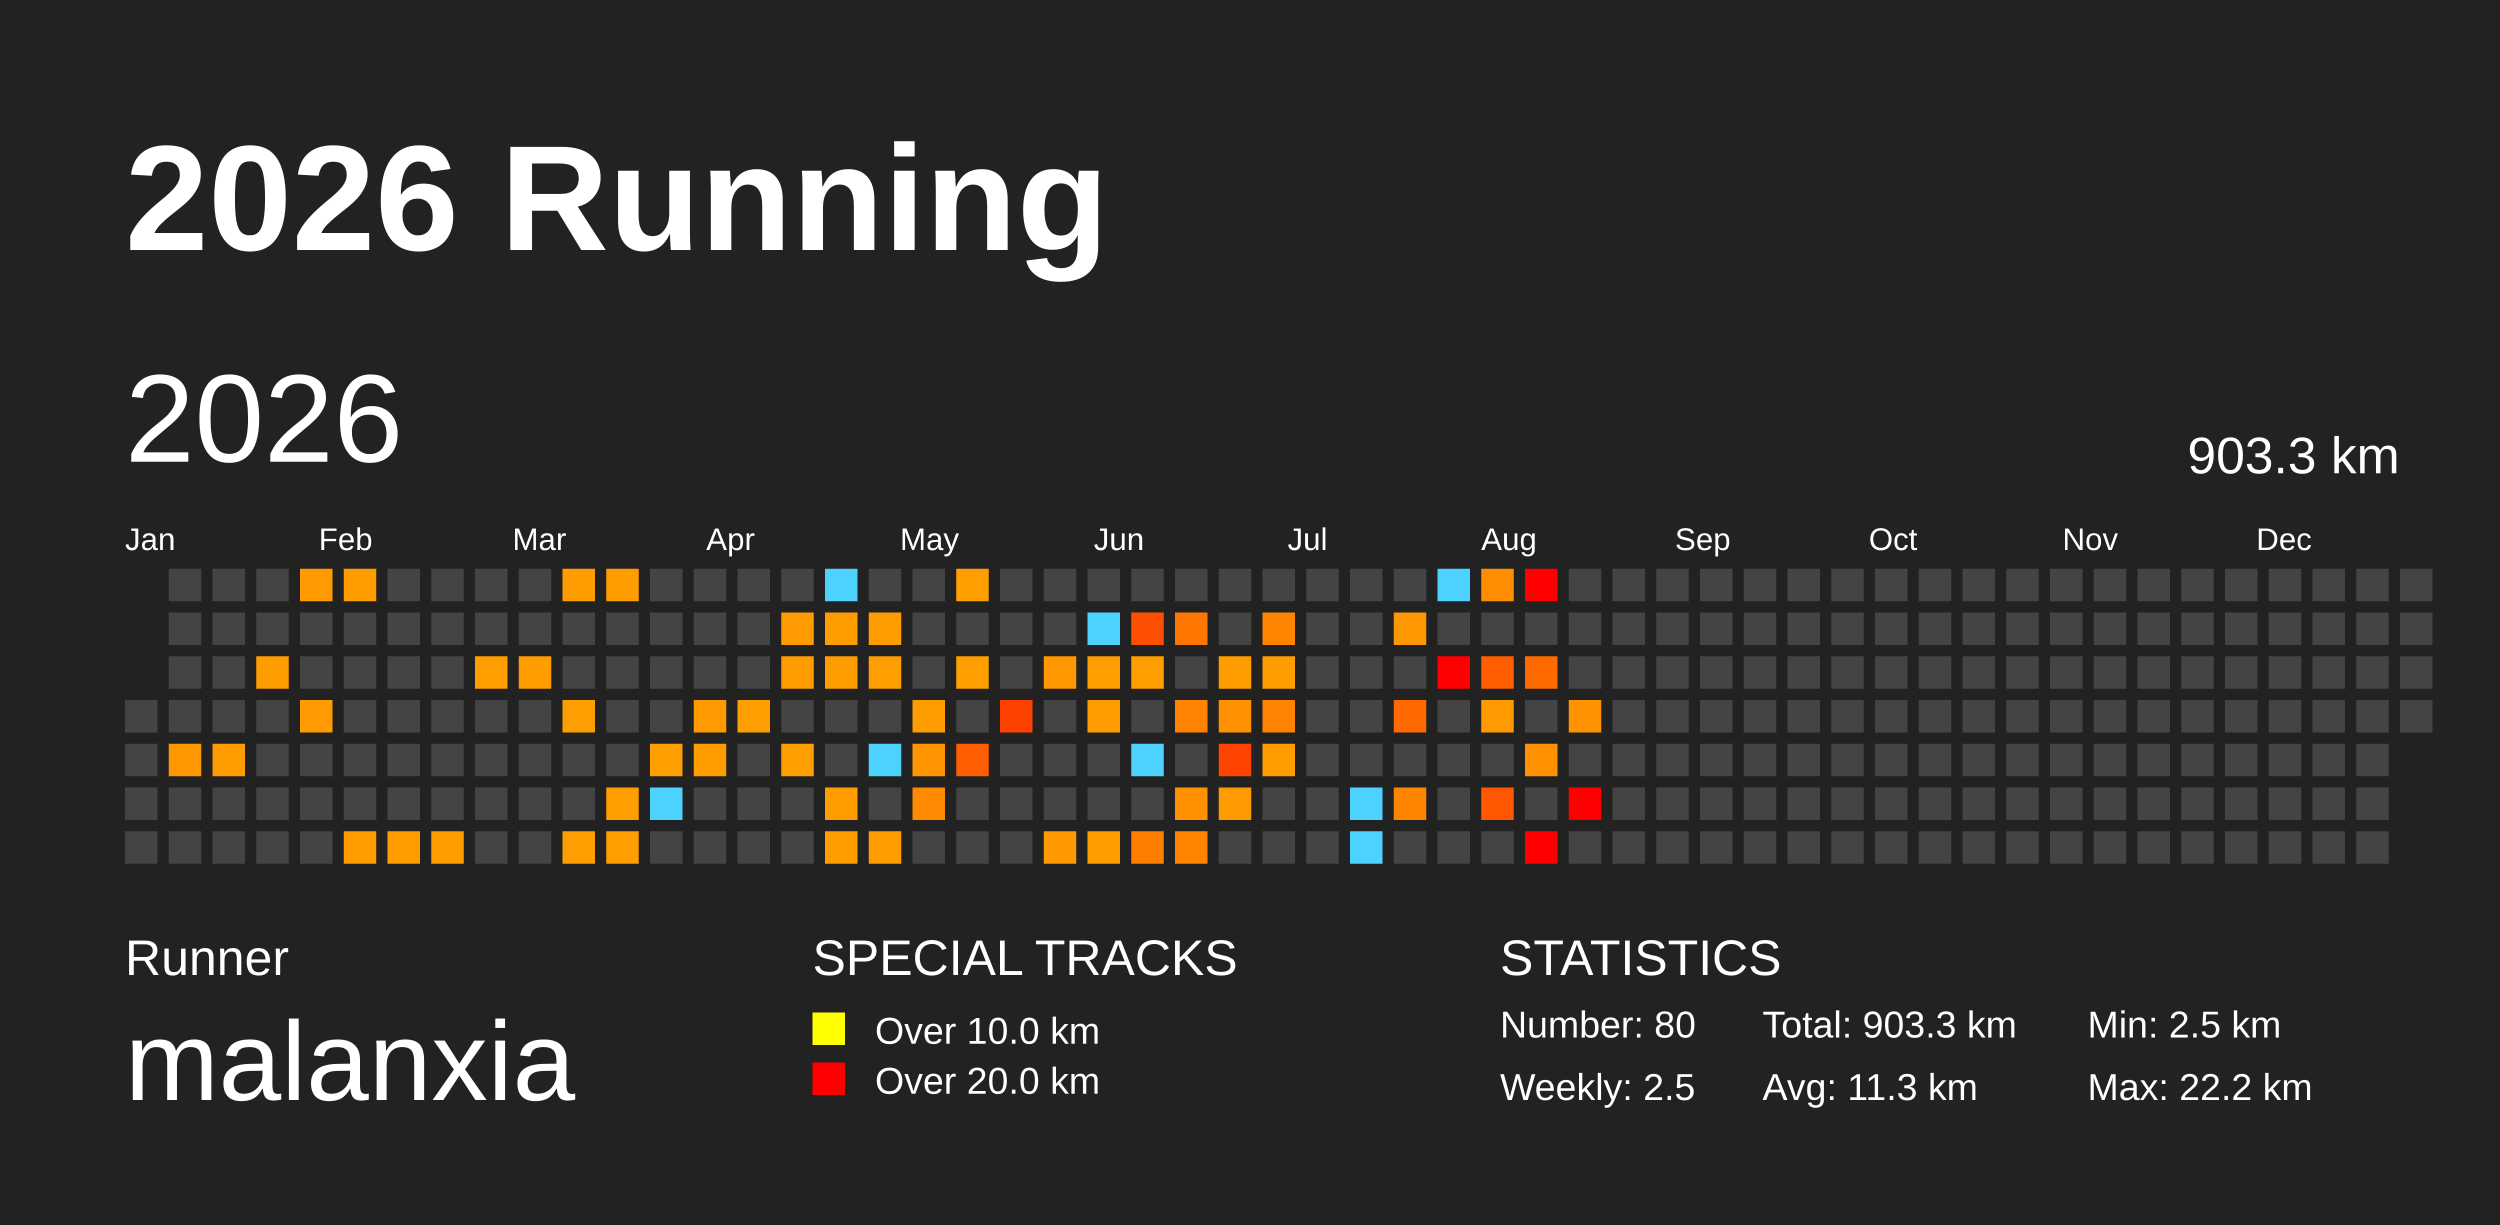
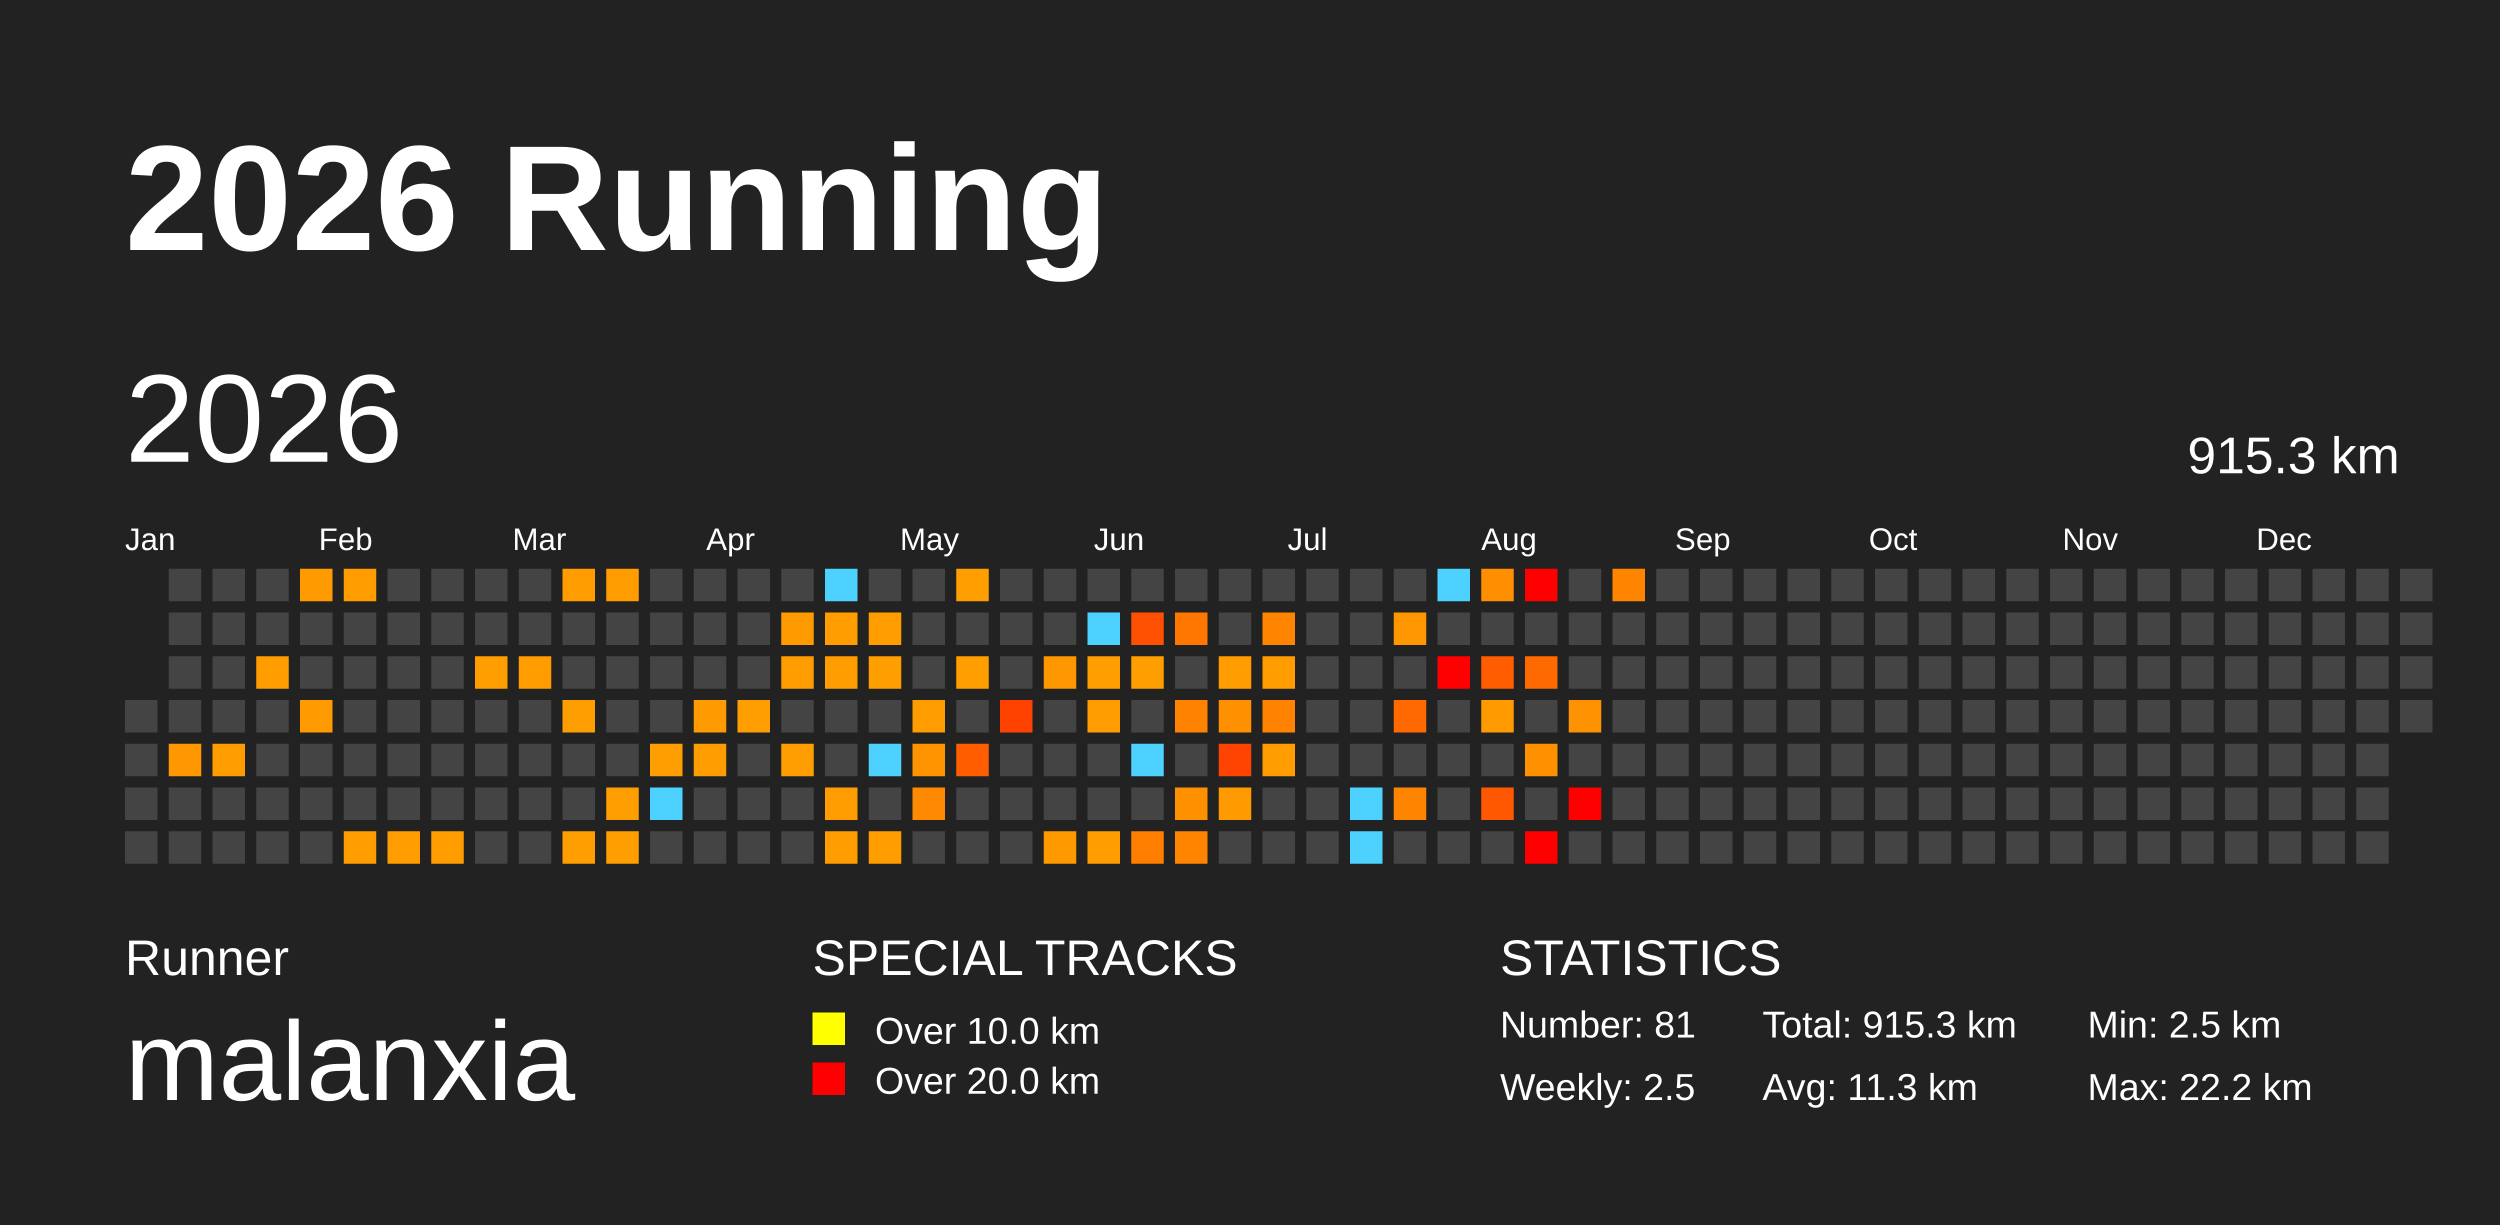
<svg xmlns="http://www.w3.org/2000/svg" baseProfile="full" height="98mm" version="1.1" viewBox="0,0,200,98" width="200mm">
  <defs />
  <rect fill="#222222" height="98" width="200" x="0" y="0" />
  <text fill="#FFFFFF" style="font-size:12px; font-family:Arial; font-weight:bold;" x="10" y="20">2026 Running</text>
  <text fill="#FFFFFF" style="font-size:4px; font-family:Arial" x="10" y="78">Runner</text>
  <text fill="#FFFFFF" style="font-size:9px; font-family:Arial" x="10" y="88">malanxia</text>
  <text fill="#FFFFFF" style="font-size:4px; font-family:Arial" x="65" y="78">SPECIAL TRACKS</text>
  <rect fill="yellow" height="2.6" width="2.6" x="65" y="81" />
  <text fill="#FFFFFF" style="font-size:3px; font-family:Arial" x="70" y="83.5">Over 10.0 km</text>
  <rect fill="red" height="2.6" width="2.6" x="65" y="85" />
  <text fill="#FFFFFF" style="font-size:3px; font-family:Arial" x="70" y="87.5">Over 20.0 km</text>
  <text fill="#FFFFFF" style="font-size:4px; font-family:Arial" x="120" y="78">STATISTICS</text>
-   <text fill="#FFFFFF" style="font-size:3px; font-family:Arial" x="120" y="83">Number: 80</text>
+   <text fill="#FFFFFF" style="font-size:3px; font-family:Arial" x="120" y="83">Number: 81</text>
  <text fill="#FFFFFF" style="font-size:3px; font-family:Arial" x="120" y="88">Weekly: 2.5</text>
-   <text fill="#FFFFFF" style="font-size:3px; font-family:Arial" x="141" y="83">Total: 903.3 km</text>
+   <text fill="#FFFFFF" style="font-size:3px; font-family:Arial" x="141" y="83">Total: 915.3 km</text>
  <text fill="#FFFFFF" style="font-size:3px; font-family:Arial" x="141" y="88">Avg: 11.3 km</text>
  <text fill="#FFFFFF" style="font-size:3px; font-family:Arial" x="167" y="83">Min: 2.5 km</text>
  <text fill="#FFFFFF" style="font-size:3px; font-family:Arial" x="167" y="88">Max: 22.2 km</text>
  <text dominant-baseline="hanging" fill="#FFFFFF" style="font-size:10.0px; font-family:Arial;" x="10" y="30">2026</text>
-   <text dominant-baseline="hanging" fill="#FFFFFF" style="font-size:4.125px; font-family:Arial;" x="175" y="35">903.3 km</text>
+   <text dominant-baseline="hanging" fill="#FFFFFF" style="font-size:4.125px; font-family:Arial;" x="175" y="35">915.3 km</text>
  <text fill="#FFFFFF" style="font-size:2.5px; font-family:Arial" x="10.0" y="44">Jan</text>
  <text fill="#FFFFFF" style="font-size:2.5px; font-family:Arial" x="25.5" y="44">Feb</text>
  <text fill="#FFFFFF" style="font-size:2.5px; font-family:Arial" x="41.0" y="44">Mar</text>
  <text fill="#FFFFFF" style="font-size:2.5px; font-family:Arial" x="56.5" y="44">Apr</text>
  <text fill="#FFFFFF" style="font-size:2.5px; font-family:Arial" x="72.0" y="44">May</text>
  <text fill="#FFFFFF" style="font-size:2.5px; font-family:Arial" x="87.5" y="44">Jun</text>
  <text fill="#FFFFFF" style="font-size:2.5px; font-family:Arial" x="103.0" y="44">Jul</text>
  <text fill="#FFFFFF" style="font-size:2.5px; font-family:Arial" x="118.5" y="44">Aug</text>
  <text fill="#FFFFFF" style="font-size:2.5px; font-family:Arial" x="134.0" y="44">Sep</text>
  <text fill="#FFFFFF" style="font-size:2.5px; font-family:Arial" x="149.5" y="44">Oct</text>
  <text fill="#FFFFFF" style="font-size:2.5px; font-family:Arial" x="165.0" y="44">Nov</text>
  <text fill="#FFFFFF" style="font-size:2.5px; font-family:Arial" x="180.5" y="44">Dec</text>
  <rect fill="#444444" height="2.6" width="2.6" x="10.0" y="56.0" />
  <rect fill="#444444" height="2.6" width="2.6" x="10.0" y="59.5" />
  <rect fill="#444444" height="2.6" width="2.6" x="10.0" y="63.0" />
  <rect fill="#444444" height="2.6" width="2.6" x="10.0" y="66.5" />
  <rect fill="#444444" height="2.6" width="2.6" x="13.5" y="45.5" />
  <rect fill="#444444" height="2.6" width="2.6" x="13.5" y="49.0" />
  <rect fill="#444444" height="2.6" width="2.6" x="13.5" y="52.5" />
  <rect fill="#444444" height="2.6" width="2.6" x="13.5" y="56.0" />
  <rect fill="#ff9800" height="2.6" width="2.6" x="13.5" y="59.5" />
  <rect fill="#444444" height="2.6" width="2.6" x="13.5" y="63.0" />
  <rect fill="#444444" height="2.6" width="2.6" x="13.5" y="66.5" />
  <rect fill="#444444" height="2.6" width="2.6" x="17.0" y="45.5" />
  <rect fill="#444444" height="2.6" width="2.6" x="17.0" y="49.0" />
  <rect fill="#444444" height="2.6" width="2.6" x="17.0" y="52.5" />
  <rect fill="#444444" height="2.6" width="2.6" x="17.0" y="56.0" />
  <rect fill="#ff9d00" height="2.6" width="2.6" x="17.0" y="59.5" />
  <rect fill="#444444" height="2.6" width="2.6" x="17.0" y="63.0" />
  <rect fill="#444444" height="2.6" width="2.6" x="17.0" y="66.5" />
  <rect fill="#444444" height="2.6" width="2.6" x="20.5" y="45.5" />
  <rect fill="#444444" height="2.6" width="2.6" x="20.5" y="49.0" />
  <rect fill="#ff9c00" height="2.6" width="2.6" x="20.5" y="52.5" />
  <rect fill="#444444" height="2.6" width="2.6" x="20.5" y="56.0" />
  <rect fill="#444444" height="2.6" width="2.6" x="20.5" y="59.5" />
  <rect fill="#444444" height="2.6" width="2.6" x="20.5" y="63.0" />
  <rect fill="#444444" height="2.6" width="2.6" x="20.5" y="66.5" />
  <rect fill="#ff9b00" height="2.6" width="2.6" x="24.0" y="45.5" />
  <rect fill="#444444" height="2.6" width="2.6" x="24.0" y="49.0" />
  <rect fill="#444444" height="2.6" width="2.6" x="24.0" y="52.5" />
  <rect fill="#ff9a00" height="2.6" width="2.6" x="24.0" y="56.0" />
  <rect fill="#444444" height="2.6" width="2.6" x="24.0" y="59.5" />
  <rect fill="#444444" height="2.6" width="2.6" x="24.0" y="63.0" />
  <rect fill="#444444" height="2.6" width="2.6" x="24.0" y="66.5" />
  <rect fill="#ff9d00" height="2.6" width="2.6" x="27.5" y="45.5" />
  <rect fill="#444444" height="2.6" width="2.6" x="27.5" y="49.0" />
  <rect fill="#444444" height="2.6" width="2.6" x="27.5" y="52.5" />
  <rect fill="#444444" height="2.6" width="2.6" x="27.5" y="56.0" />
  <rect fill="#444444" height="2.6" width="2.6" x="27.5" y="59.5" />
  <rect fill="#444444" height="2.6" width="2.6" x="27.5" y="63.0" />
  <rect fill="#ff9d00" height="2.6" width="2.6" x="27.5" y="66.5" />
  <rect fill="#444444" height="2.6" width="2.6" x="31.0" y="45.5" />
  <rect fill="#444444" height="2.6" width="2.6" x="31.0" y="49.0" />
  <rect fill="#444444" height="2.6" width="2.6" x="31.0" y="52.5" />
  <rect fill="#444444" height="2.6" width="2.6" x="31.0" y="56.0" />
  <rect fill="#444444" height="2.6" width="2.6" x="31.0" y="59.5" />
  <rect fill="#444444" height="2.6" width="2.6" x="31.0" y="63.0" />
  <rect fill="#ff9d00" height="2.6" width="2.6" x="31.0" y="66.5" />
  <rect fill="#444444" height="2.6" width="2.6" x="34.5" y="45.5" />
  <rect fill="#444444" height="2.6" width="2.6" x="34.5" y="49.0" />
  <rect fill="#444444" height="2.6" width="2.6" x="34.5" y="52.5" />
  <rect fill="#444444" height="2.6" width="2.6" x="34.5" y="56.0" />
  <rect fill="#444444" height="2.6" width="2.6" x="34.5" y="59.5" />
  <rect fill="#444444" height="2.6" width="2.6" x="34.5" y="63.0" />
  <rect fill="#ff9d00" height="2.6" width="2.6" x="34.5" y="66.5" />
  <rect fill="#444444" height="2.6" width="2.6" x="38.0" y="45.5" />
  <rect fill="#444444" height="2.6" width="2.6" x="38.0" y="49.0" />
  <rect fill="#ff9e00" height="2.6" width="2.6" x="38.0" y="52.5" />
  <rect fill="#444444" height="2.6" width="2.6" x="38.0" y="56.0" />
  <rect fill="#444444" height="2.6" width="2.6" x="38.0" y="59.5" />
  <rect fill="#444444" height="2.6" width="2.6" x="38.0" y="63.0" />
  <rect fill="#444444" height="2.6" width="2.6" x="38.0" y="66.5" />
  <rect fill="#444444" height="2.6" width="2.6" x="41.5" y="45.5" />
  <rect fill="#444444" height="2.6" width="2.6" x="41.5" y="49.0" />
  <rect fill="#ff9c00" height="2.6" width="2.6" x="41.5" y="52.5" />
  <rect fill="#444444" height="2.6" width="2.6" x="41.5" y="56.0" />
  <rect fill="#444444" height="2.6" width="2.6" x="41.5" y="59.5" />
  <rect fill="#444444" height="2.6" width="2.6" x="41.5" y="63.0" />
  <rect fill="#444444" height="2.6" width="2.6" x="41.5" y="66.5" />
  <rect fill="#ff9d00" height="2.6" width="2.6" x="45.0" y="45.5" />
  <rect fill="#444444" height="2.6" width="2.6" x="45.0" y="49.0" />
  <rect fill="#444444" height="2.6" width="2.6" x="45.0" y="52.5" />
  <rect fill="#ff9e00" height="2.6" width="2.6" x="45.0" y="56.0" />
  <rect fill="#444444" height="2.6" width="2.6" x="45.0" y="59.5" />
  <rect fill="#444444" height="2.6" width="2.6" x="45.0" y="63.0" />
  <rect fill="#ff9e00" height="2.6" width="2.6" x="45.0" y="66.5" />
  <rect fill="#ff9d00" height="2.6" width="2.6" x="48.5" y="45.5" />
  <rect fill="#444444" height="2.6" width="2.6" x="48.5" y="49.0" />
  <rect fill="#444444" height="2.6" width="2.6" x="48.5" y="52.5" />
  <rect fill="#444444" height="2.6" width="2.6" x="48.5" y="56.0" />
  <rect fill="#444444" height="2.6" width="2.6" x="48.5" y="59.5" />
  <rect fill="#ff9e00" height="2.6" width="2.6" x="48.5" y="63.0" />
  <rect fill="#ff9e00" height="2.6" width="2.6" x="48.5" y="66.5" />
  <rect fill="#444444" height="2.6" width="2.6" x="52.0" y="45.5" />
  <rect fill="#444444" height="2.6" width="2.6" x="52.0" y="49.0" />
  <rect fill="#444444" height="2.6" width="2.6" x="52.0" y="52.5" />
  <rect fill="#444444" height="2.6" width="2.6" x="52.0" y="56.0" />
  <rect fill="#ff9e00" height="2.6" width="2.6" x="52.0" y="59.5" />
  <rect fill="#4dd2ff" height="2.6" width="2.6" x="52.0" y="63.0" />
  <rect fill="#444444" height="2.6" width="2.6" x="52.0" y="66.5" />
  <rect fill="#444444" height="2.6" width="2.6" x="55.5" y="45.5" />
  <rect fill="#444444" height="2.6" width="2.6" x="55.5" y="49.0" />
  <rect fill="#444444" height="2.6" width="2.6" x="55.5" y="52.5" />
  <rect fill="#ff9a00" height="2.6" width="2.6" x="55.5" y="56.0" />
  <rect fill="#ff9d00" height="2.6" width="2.6" x="55.5" y="59.5" />
  <rect fill="#444444" height="2.6" width="2.6" x="55.5" y="63.0" />
  <rect fill="#444444" height="2.6" width="2.6" x="55.5" y="66.5" />
  <rect fill="#444444" height="2.6" width="2.6" x="59.0" y="45.5" />
  <rect fill="#444444" height="2.6" width="2.6" x="59.0" y="49.0" />
  <rect fill="#444444" height="2.6" width="2.6" x="59.0" y="52.5" />
  <rect fill="#ff9e00" height="2.6" width="2.6" x="59.0" y="56.0" />
  <rect fill="#444444" height="2.6" width="2.6" x="59.0" y="59.5" />
  <rect fill="#444444" height="2.6" width="2.6" x="59.0" y="63.0" />
  <rect fill="#444444" height="2.6" width="2.6" x="59.0" y="66.5" />
  <rect fill="#444444" height="2.6" width="2.6" x="62.5" y="45.5" />
  <rect fill="#ff9a00" height="2.6" width="2.6" x="62.5" y="49.0" />
  <rect fill="#ff9d00" height="2.6" width="2.6" x="62.5" y="52.5" />
  <rect fill="#444444" height="2.6" width="2.6" x="62.5" y="56.0" />
  <rect fill="#ff9e00" height="2.6" width="2.6" x="62.5" y="59.5" />
  <rect fill="#444444" height="2.6" width="2.6" x="62.5" y="63.0" />
  <rect fill="#444444" height="2.6" width="2.6" x="62.5" y="66.5" />
  <rect fill="#4dd2ff" height="2.6" width="2.6" x="66.0" y="45.5" />
  <rect fill="#ff9d00" height="2.6" width="2.6" x="66.0" y="49.0" />
  <rect fill="#ff9d00" height="2.6" width="2.6" x="66.0" y="52.5" />
  <rect fill="#444444" height="2.6" width="2.6" x="66.0" y="56.0" />
  <rect fill="#444444" height="2.6" width="2.6" x="66.0" y="59.5" />
  <rect fill="#ff9d00" height="2.6" width="2.6" x="66.0" y="63.0" />
  <rect fill="#ff9d00" height="2.6" width="2.6" x="66.0" y="66.5" />
  <rect fill="#444444" height="2.6" width="2.6" x="69.5" y="45.5" />
  <rect fill="#ff9d00" height="2.6" width="2.6" x="69.5" y="49.0" />
  <rect fill="#ff9e00" height="2.6" width="2.6" x="69.5" y="52.5" />
  <rect fill="#444444" height="2.6" width="2.6" x="69.5" y="56.0" />
  <rect fill="#4dd2ff" height="2.6" width="2.6" x="69.5" y="59.5" />
  <rect fill="#444444" height="2.6" width="2.6" x="69.5" y="63.0" />
  <rect fill="#ff9d00" height="2.6" width="2.6" x="69.5" y="66.5" />
  <rect fill="#444444" height="2.6" width="2.6" x="73.0" y="45.5" />
  <rect fill="#444444" height="2.6" width="2.6" x="73.0" y="49.0" />
  <rect fill="#444444" height="2.6" width="2.6" x="73.0" y="52.5" />
  <rect fill="#ff9c00" height="2.6" width="2.6" x="73.0" y="56.0" />
  <rect fill="#ff9300" height="2.6" width="2.6" x="73.0" y="59.5" />
  <rect fill="#ff8900" height="2.6" width="2.6" x="73.0" y="63.0" />
  <rect fill="#444444" height="2.6" width="2.6" x="73.0" y="66.5" />
  <rect fill="#ff9e00" height="2.6" width="2.6" x="76.5" y="45.5" />
  <rect fill="#444444" height="2.6" width="2.6" x="76.5" y="49.0" />
  <rect fill="#ff9e00" height="2.6" width="2.6" x="76.5" y="52.5" />
  <rect fill="#444444" height="2.6" width="2.6" x="76.5" y="56.0" />
  <rect fill="#ff5d00" height="2.6" width="2.6" x="76.5" y="59.5" />
  <rect fill="#444444" height="2.6" width="2.6" x="76.5" y="63.0" />
  <rect fill="#444444" height="2.6" width="2.6" x="76.5" y="66.5" />
  <rect fill="#444444" height="2.6" width="2.6" x="80.0" y="45.5" />
  <rect fill="#444444" height="2.6" width="2.6" x="80.0" y="49.0" />
  <rect fill="#444444" height="2.6" width="2.6" x="80.0" y="52.5" />
  <rect fill="#ff4100" height="2.6" width="2.6" x="80.0" y="56.0" />
  <rect fill="#444444" height="2.6" width="2.6" x="80.0" y="59.5" />
  <rect fill="#444444" height="2.6" width="2.6" x="80.0" y="63.0" />
  <rect fill="#444444" height="2.6" width="2.6" x="80.0" y="66.5" />
  <rect fill="#444444" height="2.6" width="2.6" x="83.5" y="45.5" />
  <rect fill="#444444" height="2.6" width="2.6" x="83.5" y="49.0" />
  <rect fill="#ff9800" height="2.6" width="2.6" x="83.5" y="52.5" />
  <rect fill="#444444" height="2.6" width="2.6" x="83.5" y="56.0" />
  <rect fill="#444444" height="2.6" width="2.6" x="83.5" y="59.5" />
  <rect fill="#444444" height="2.6" width="2.6" x="83.5" y="63.0" />
  <rect fill="#ff9900" height="2.6" width="2.6" x="83.5" y="66.5" />
  <rect fill="#444444" height="2.6" width="2.6" x="87.0" y="45.5" />
  <rect fill="#4dd2ff" height="2.6" width="2.6" x="87.0" y="49.0" />
  <rect fill="#ff9e00" height="2.6" width="2.6" x="87.0" y="52.5" />
  <rect fill="#ff9d00" height="2.6" width="2.6" x="87.0" y="56.0" />
  <rect fill="#444444" height="2.6" width="2.6" x="87.0" y="59.5" />
  <rect fill="#444444" height="2.6" width="2.6" x="87.0" y="63.0" />
  <rect fill="#ff9d00" height="2.6" width="2.6" x="87.0" y="66.5" />
  <rect fill="#444444" height="2.6" width="2.6" x="90.5" y="45.5" />
  <rect fill="#ff4f00" height="2.6" width="2.6" x="90.5" y="49.0" />
  <rect fill="#ff9e00" height="2.6" width="2.6" x="90.5" y="52.5" />
  <rect fill="#444444" height="2.6" width="2.6" x="90.5" y="56.0" />
  <rect fill="#4dd2ff" height="2.6" width="2.6" x="90.5" y="59.5" />
  <rect fill="#444444" height="2.6" width="2.6" x="90.5" y="63.0" />
  <rect fill="#ff7e00" height="2.6" width="2.6" x="90.5" y="66.5" />
  <rect fill="#444444" height="2.6" width="2.6" x="94.0" y="45.5" />
  <rect fill="#ff7700" height="2.6" width="2.6" x="94.0" y="49.0" />
  <rect fill="#444444" height="2.6" width="2.6" x="94.0" y="52.5" />
  <rect fill="#ff8300" height="2.6" width="2.6" x="94.0" y="56.0" />
  <rect fill="#444444" height="2.6" width="2.6" x="94.0" y="59.5" />
  <rect fill="#ff9000" height="2.6" width="2.6" x="94.0" y="63.0" />
  <rect fill="#ff8400" height="2.6" width="2.6" x="94.0" y="66.5" />
  <rect fill="#444444" height="2.6" width="2.6" x="97.5" y="45.5" />
  <rect fill="#444444" height="2.6" width="2.6" x="97.5" y="49.0" />
  <rect fill="#ff9d00" height="2.6" width="2.6" x="97.5" y="52.5" />
  <rect fill="#ff9100" height="2.6" width="2.6" x="97.5" y="56.0" />
  <rect fill="#ff4300" height="2.6" width="2.6" x="97.5" y="59.5" />
  <rect fill="#ff9b00" height="2.6" width="2.6" x="97.5" y="63.0" />
  <rect fill="#444444" height="2.6" width="2.6" x="97.5" y="66.5" />
  <rect fill="#444444" height="2.6" width="2.6" x="101.0" y="45.5" />
  <rect fill="#ff8400" height="2.6" width="2.6" x="101.0" y="49.0" />
  <rect fill="#ff9d00" height="2.6" width="2.6" x="101.0" y="52.5" />
  <rect fill="#ff8300" height="2.6" width="2.6" x="101.0" y="56.0" />
  <rect fill="#ff9d00" height="2.6" width="2.6" x="101.0" y="59.5" />
  <rect fill="#444444" height="2.6" width="2.6" x="101.0" y="63.0" />
  <rect fill="#444444" height="2.6" width="2.6" x="101.0" y="66.5" />
  <rect fill="#444444" height="2.6" width="2.6" x="104.5" y="45.5" />
  <rect fill="#444444" height="2.6" width="2.6" x="104.5" y="49.0" />
  <rect fill="#444444" height="2.6" width="2.6" x="104.5" y="52.5" />
  <rect fill="#444444" height="2.6" width="2.6" x="104.5" y="56.0" />
  <rect fill="#444444" height="2.6" width="2.6" x="104.5" y="59.5" />
  <rect fill="#444444" height="2.6" width="2.6" x="104.5" y="63.0" />
  <rect fill="#444444" height="2.6" width="2.6" x="104.5" y="66.5" />
  <rect fill="#444444" height="2.6" width="2.6" x="108.0" y="45.5" />
  <rect fill="#444444" height="2.6" width="2.6" x="108.0" y="49.0" />
  <rect fill="#444444" height="2.6" width="2.6" x="108.0" y="52.5" />
  <rect fill="#444444" height="2.6" width="2.6" x="108.0" y="56.0" />
  <rect fill="#444444" height="2.6" width="2.6" x="108.0" y="59.5" />
  <rect fill="#4dd2ff" height="2.6" width="2.6" x="108.0" y="63.0" />
  <rect fill="#4dd2ff" height="2.6" width="2.6" x="108.0" y="66.5" />
  <rect fill="#444444" height="2.6" width="2.6" x="111.5" y="45.5" />
  <rect fill="#ff9700" height="2.6" width="2.6" x="111.5" y="49.0" />
  <rect fill="#444444" height="2.6" width="2.6" x="111.5" y="52.5" />
  <rect fill="#ff6900" height="2.6" width="2.6" x="111.5" y="56.0" />
  <rect fill="#444444" height="2.6" width="2.6" x="111.5" y="59.5" />
  <rect fill="#ff8400" height="2.6" width="2.6" x="111.5" y="63.0" />
  <rect fill="#444444" height="2.6" width="2.6" x="111.5" y="66.5" />
  <rect fill="#4dd2ff" height="2.6" width="2.6" x="115.0" y="45.5" />
  <rect fill="#444444" height="2.6" width="2.6" x="115.0" y="49.0" />
  <rect fill="red" height="2.6" width="2.6" x="115.0" y="52.5" />
  <rect fill="#444444" height="2.6" width="2.6" x="115.0" y="56.0" />
  <rect fill="#444444" height="2.6" width="2.6" x="115.0" y="59.5" />
  <rect fill="#444444" height="2.6" width="2.6" x="115.0" y="63.0" />
  <rect fill="#444444" height="2.6" width="2.6" x="115.0" y="66.5" />
  <rect fill="#ff8e00" height="2.6" width="2.6" x="118.5" y="45.5" />
  <rect fill="#444444" height="2.6" width="2.6" x="118.5" y="49.0" />
  <rect fill="#ff5d00" height="2.6" width="2.6" x="118.5" y="52.5" />
  <rect fill="#ff9b00" height="2.6" width="2.6" x="118.5" y="56.0" />
  <rect fill="#444444" height="2.6" width="2.6" x="118.5" y="59.5" />
  <rect fill="#ff5800" height="2.6" width="2.6" x="118.5" y="63.0" />
  <rect fill="#444444" height="2.6" width="2.6" x="118.5" y="66.5" />
  <rect fill="red" height="2.6" width="2.6" x="122.0" y="45.5" />
  <rect fill="#444444" height="2.6" width="2.6" x="122.0" y="49.0" />
  <rect fill="#ff6a00" height="2.6" width="2.6" x="122.0" y="52.5" />
  <rect fill="#444444" height="2.6" width="2.6" x="122.0" y="56.0" />
  <rect fill="#ff9100" height="2.6" width="2.6" x="122.0" y="59.5" />
  <rect fill="#444444" height="2.6" width="2.6" x="122.0" y="63.0" />
  <rect fill="red" height="2.6" width="2.6" x="122.0" y="66.5" />
  <rect fill="#444444" height="2.6" width="2.6" x="125.5" y="45.5" />
  <rect fill="#444444" height="2.6" width="2.6" x="125.5" y="49.0" />
  <rect fill="#444444" height="2.6" width="2.6" x="125.5" y="52.5" />
  <rect fill="#ff9200" height="2.6" width="2.6" x="125.5" y="56.0" />
  <rect fill="#444444" height="2.6" width="2.6" x="125.5" y="59.5" />
  <rect fill="red" height="2.6" width="2.6" x="125.5" y="63.0" />
  <rect fill="#444444" height="2.6" width="2.6" x="125.5" y="66.5" />
-   <rect fill="#444444" height="2.6" width="2.6" x="129.0" y="45.5" />
+   <rect fill="#ff8400" height="2.6" width="2.6" x="129.0" y="45.5" />
  <rect fill="#444444" height="2.6" width="2.6" x="129.0" y="49.0" />
  <rect fill="#444444" height="2.6" width="2.6" x="129.0" y="52.5" />
  <rect fill="#444444" height="2.6" width="2.6" x="129.0" y="56.0" />
  <rect fill="#444444" height="2.6" width="2.6" x="129.0" y="59.5" />
  <rect fill="#444444" height="2.6" width="2.6" x="129.0" y="63.0" />
  <rect fill="#444444" height="2.6" width="2.6" x="129.0" y="66.5" />
  <rect fill="#444444" height="2.6" width="2.6" x="132.5" y="45.5" />
  <rect fill="#444444" height="2.6" width="2.6" x="132.5" y="49.0" />
  <rect fill="#444444" height="2.6" width="2.6" x="132.5" y="52.5" />
  <rect fill="#444444" height="2.6" width="2.6" x="132.5" y="56.0" />
  <rect fill="#444444" height="2.6" width="2.6" x="132.5" y="59.5" />
  <rect fill="#444444" height="2.6" width="2.6" x="132.5" y="63.0" />
  <rect fill="#444444" height="2.6" width="2.6" x="132.5" y="66.5" />
  <rect fill="#444444" height="2.6" width="2.6" x="136.0" y="45.5" />
  <rect fill="#444444" height="2.6" width="2.6" x="136.0" y="49.0" />
  <rect fill="#444444" height="2.6" width="2.6" x="136.0" y="52.5" />
  <rect fill="#444444" height="2.6" width="2.6" x="136.0" y="56.0" />
  <rect fill="#444444" height="2.6" width="2.6" x="136.0" y="59.5" />
  <rect fill="#444444" height="2.6" width="2.6" x="136.0" y="63.0" />
  <rect fill="#444444" height="2.6" width="2.6" x="136.0" y="66.5" />
  <rect fill="#444444" height="2.6" width="2.6" x="139.5" y="45.5" />
  <rect fill="#444444" height="2.6" width="2.6" x="139.5" y="49.0" />
  <rect fill="#444444" height="2.6" width="2.6" x="139.5" y="52.5" />
  <rect fill="#444444" height="2.6" width="2.6" x="139.5" y="56.0" />
  <rect fill="#444444" height="2.6" width="2.6" x="139.5" y="59.5" />
  <rect fill="#444444" height="2.6" width="2.6" x="139.5" y="63.0" />
  <rect fill="#444444" height="2.6" width="2.6" x="139.5" y="66.5" />
  <rect fill="#444444" height="2.6" width="2.6" x="143.0" y="45.5" />
  <rect fill="#444444" height="2.6" width="2.6" x="143.0" y="49.0" />
  <rect fill="#444444" height="2.6" width="2.6" x="143.0" y="52.5" />
  <rect fill="#444444" height="2.6" width="2.6" x="143.0" y="56.0" />
  <rect fill="#444444" height="2.6" width="2.6" x="143.0" y="59.5" />
  <rect fill="#444444" height="2.6" width="2.6" x="143.0" y="63.0" />
  <rect fill="#444444" height="2.6" width="2.6" x="143.0" y="66.5" />
  <rect fill="#444444" height="2.6" width="2.6" x="146.5" y="45.5" />
  <rect fill="#444444" height="2.6" width="2.6" x="146.5" y="49.0" />
  <rect fill="#444444" height="2.6" width="2.6" x="146.5" y="52.5" />
  <rect fill="#444444" height="2.6" width="2.6" x="146.5" y="56.0" />
  <rect fill="#444444" height="2.6" width="2.6" x="146.5" y="59.5" />
  <rect fill="#444444" height="2.6" width="2.6" x="146.5" y="63.0" />
  <rect fill="#444444" height="2.6" width="2.6" x="146.5" y="66.5" />
  <rect fill="#444444" height="2.6" width="2.6" x="150.0" y="45.5" />
  <rect fill="#444444" height="2.6" width="2.6" x="150.0" y="49.0" />
  <rect fill="#444444" height="2.6" width="2.6" x="150.0" y="52.5" />
  <rect fill="#444444" height="2.6" width="2.6" x="150.0" y="56.0" />
  <rect fill="#444444" height="2.6" width="2.6" x="150.0" y="59.5" />
  <rect fill="#444444" height="2.6" width="2.6" x="150.0" y="63.0" />
  <rect fill="#444444" height="2.6" width="2.6" x="150.0" y="66.5" />
  <rect fill="#444444" height="2.6" width="2.6" x="153.5" y="45.5" />
  <rect fill="#444444" height="2.6" width="2.6" x="153.5" y="49.0" />
  <rect fill="#444444" height="2.6" width="2.6" x="153.5" y="52.5" />
  <rect fill="#444444" height="2.6" width="2.6" x="153.5" y="56.0" />
  <rect fill="#444444" height="2.6" width="2.6" x="153.5" y="59.5" />
  <rect fill="#444444" height="2.6" width="2.6" x="153.5" y="63.0" />
  <rect fill="#444444" height="2.6" width="2.6" x="153.5" y="66.5" />
  <rect fill="#444444" height="2.6" width="2.6" x="157.0" y="45.5" />
  <rect fill="#444444" height="2.6" width="2.6" x="157.0" y="49.0" />
  <rect fill="#444444" height="2.6" width="2.6" x="157.0" y="52.5" />
  <rect fill="#444444" height="2.6" width="2.6" x="157.0" y="56.0" />
  <rect fill="#444444" height="2.6" width="2.6" x="157.0" y="59.5" />
  <rect fill="#444444" height="2.6" width="2.6" x="157.0" y="63.0" />
  <rect fill="#444444" height="2.6" width="2.6" x="157.0" y="66.5" />
  <rect fill="#444444" height="2.6" width="2.6" x="160.5" y="45.5" />
  <rect fill="#444444" height="2.6" width="2.6" x="160.5" y="49.0" />
  <rect fill="#444444" height="2.6" width="2.6" x="160.5" y="52.5" />
  <rect fill="#444444" height="2.6" width="2.6" x="160.5" y="56.0" />
  <rect fill="#444444" height="2.6" width="2.6" x="160.5" y="59.5" />
  <rect fill="#444444" height="2.6" width="2.6" x="160.5" y="63.0" />
  <rect fill="#444444" height="2.6" width="2.6" x="160.5" y="66.5" />
  <rect fill="#444444" height="2.6" width="2.6" x="164.0" y="45.5" />
  <rect fill="#444444" height="2.6" width="2.6" x="164.0" y="49.0" />
  <rect fill="#444444" height="2.6" width="2.6" x="164.0" y="52.5" />
  <rect fill="#444444" height="2.6" width="2.6" x="164.0" y="56.0" />
  <rect fill="#444444" height="2.6" width="2.6" x="164.0" y="59.5" />
  <rect fill="#444444" height="2.6" width="2.6" x="164.0" y="63.0" />
  <rect fill="#444444" height="2.6" width="2.6" x="164.0" y="66.5" />
  <rect fill="#444444" height="2.6" width="2.6" x="167.5" y="45.5" />
  <rect fill="#444444" height="2.6" width="2.6" x="167.5" y="49.0" />
  <rect fill="#444444" height="2.6" width="2.6" x="167.5" y="52.5" />
  <rect fill="#444444" height="2.6" width="2.6" x="167.5" y="56.0" />
  <rect fill="#444444" height="2.6" width="2.6" x="167.5" y="59.5" />
  <rect fill="#444444" height="2.6" width="2.6" x="167.5" y="63.0" />
  <rect fill="#444444" height="2.6" width="2.6" x="167.5" y="66.5" />
  <rect fill="#444444" height="2.6" width="2.6" x="171.0" y="45.5" />
  <rect fill="#444444" height="2.6" width="2.6" x="171.0" y="49.0" />
  <rect fill="#444444" height="2.6" width="2.6" x="171.0" y="52.5" />
  <rect fill="#444444" height="2.6" width="2.6" x="171.0" y="56.0" />
  <rect fill="#444444" height="2.6" width="2.6" x="171.0" y="59.5" />
  <rect fill="#444444" height="2.6" width="2.6" x="171.0" y="63.0" />
  <rect fill="#444444" height="2.6" width="2.6" x="171.0" y="66.5" />
  <rect fill="#444444" height="2.6" width="2.6" x="174.5" y="45.5" />
  <rect fill="#444444" height="2.6" width="2.6" x="174.5" y="49.0" />
  <rect fill="#444444" height="2.6" width="2.6" x="174.5" y="52.5" />
  <rect fill="#444444" height="2.6" width="2.6" x="174.5" y="56.0" />
  <rect fill="#444444" height="2.6" width="2.6" x="174.5" y="59.5" />
  <rect fill="#444444" height="2.6" width="2.6" x="174.5" y="63.0" />
  <rect fill="#444444" height="2.6" width="2.6" x="174.5" y="66.5" />
  <rect fill="#444444" height="2.6" width="2.6" x="178.0" y="45.5" />
  <rect fill="#444444" height="2.6" width="2.6" x="178.0" y="49.0" />
  <rect fill="#444444" height="2.6" width="2.6" x="178.0" y="52.5" />
  <rect fill="#444444" height="2.6" width="2.6" x="178.0" y="56.0" />
  <rect fill="#444444" height="2.6" width="2.6" x="178.0" y="59.5" />
  <rect fill="#444444" height="2.6" width="2.6" x="178.0" y="63.0" />
  <rect fill="#444444" height="2.6" width="2.6" x="178.0" y="66.5" />
  <rect fill="#444444" height="2.6" width="2.6" x="181.5" y="45.5" />
  <rect fill="#444444" height="2.6" width="2.6" x="181.5" y="49.0" />
  <rect fill="#444444" height="2.6" width="2.6" x="181.5" y="52.5" />
  <rect fill="#444444" height="2.6" width="2.6" x="181.5" y="56.0" />
  <rect fill="#444444" height="2.6" width="2.6" x="181.5" y="59.5" />
  <rect fill="#444444" height="2.6" width="2.6" x="181.5" y="63.0" />
  <rect fill="#444444" height="2.6" width="2.6" x="181.5" y="66.5" />
  <rect fill="#444444" height="2.6" width="2.6" x="185.0" y="45.5" />
  <rect fill="#444444" height="2.6" width="2.6" x="185.0" y="49.0" />
  <rect fill="#444444" height="2.6" width="2.6" x="185.0" y="52.5" />
  <rect fill="#444444" height="2.6" width="2.6" x="185.0" y="56.0" />
  <rect fill="#444444" height="2.6" width="2.6" x="185.0" y="59.5" />
  <rect fill="#444444" height="2.6" width="2.6" x="185.0" y="63.0" />
  <rect fill="#444444" height="2.6" width="2.6" x="185.0" y="66.5" />
  <rect fill="#444444" height="2.6" width="2.6" x="188.5" y="45.5" />
  <rect fill="#444444" height="2.6" width="2.6" x="188.5" y="49.0" />
  <rect fill="#444444" height="2.6" width="2.6" x="188.5" y="52.5" />
  <rect fill="#444444" height="2.6" width="2.6" x="188.5" y="56.0" />
  <rect fill="#444444" height="2.6" width="2.6" x="188.5" y="59.5" />
  <rect fill="#444444" height="2.6" width="2.6" x="188.5" y="63.0" />
  <rect fill="#444444" height="2.6" width="2.6" x="188.5" y="66.5" />
  <rect fill="#444444" height="2.6" width="2.6" x="192.0" y="45.5" />
  <rect fill="#444444" height="2.6" width="2.6" x="192.0" y="49.0" />
  <rect fill="#444444" height="2.6" width="2.6" x="192.0" y="52.5" />
  <rect fill="#444444" height="2.6" width="2.6" x="192.0" y="56.0" />
</svg>
